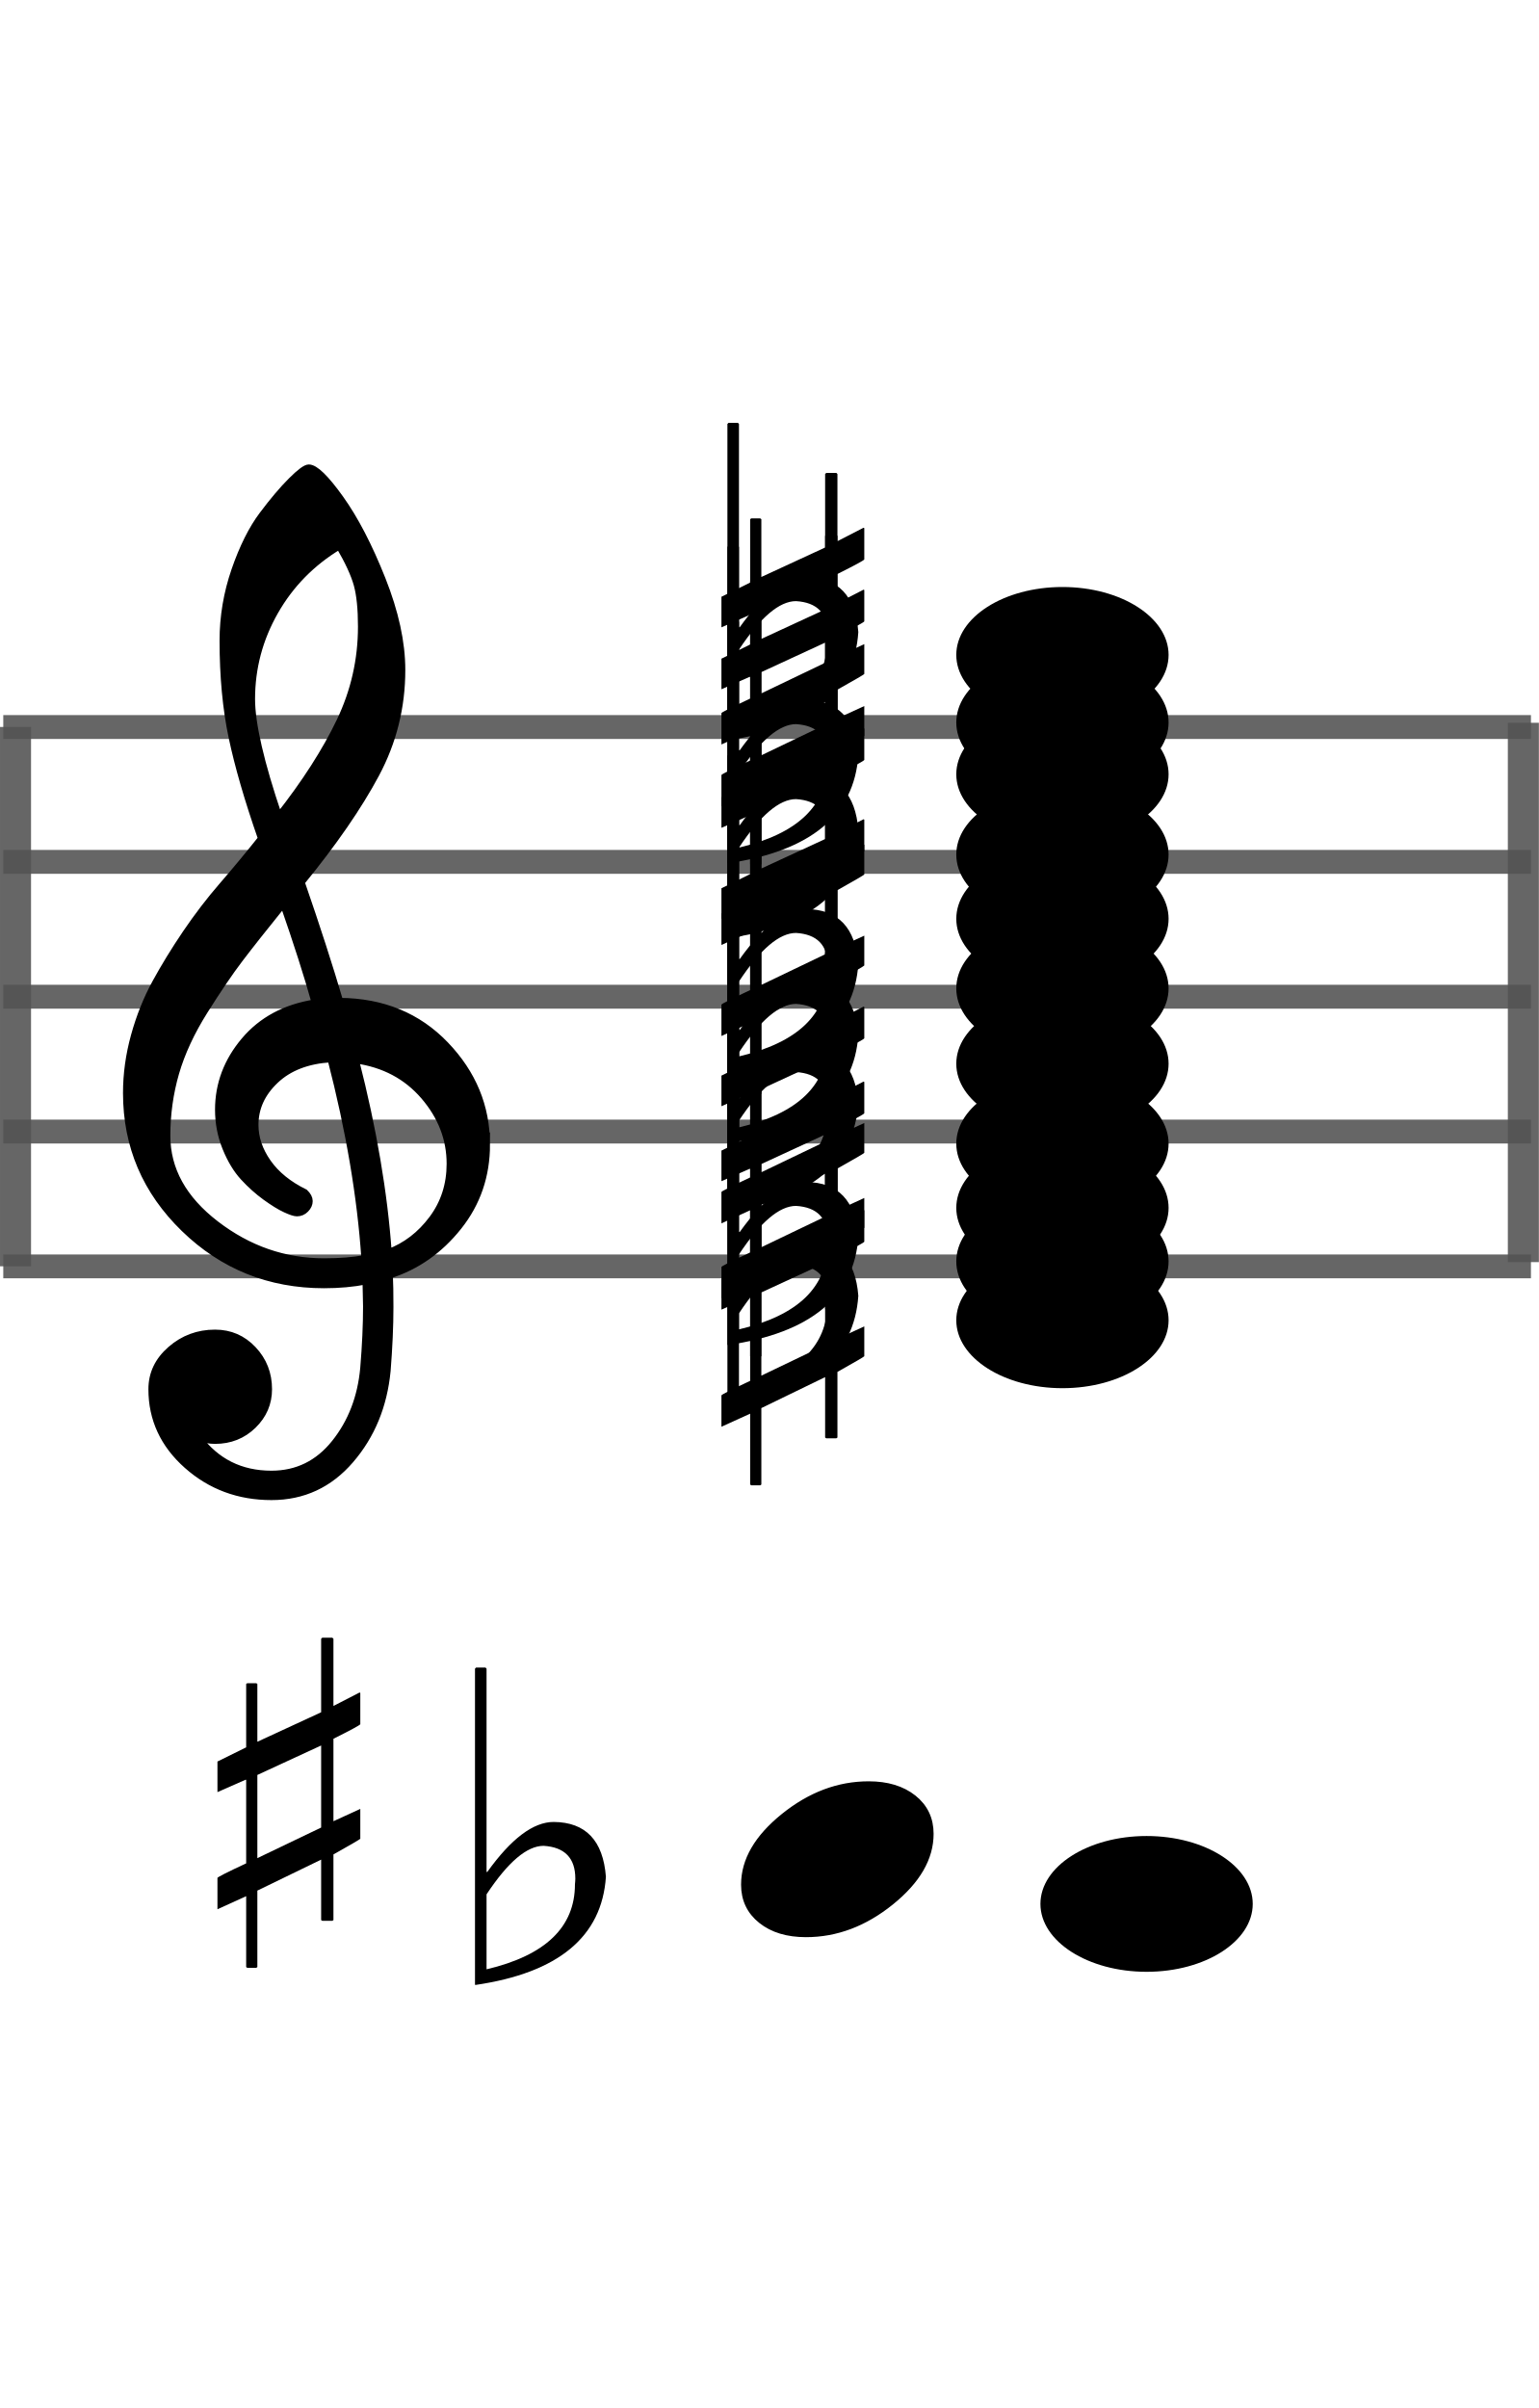
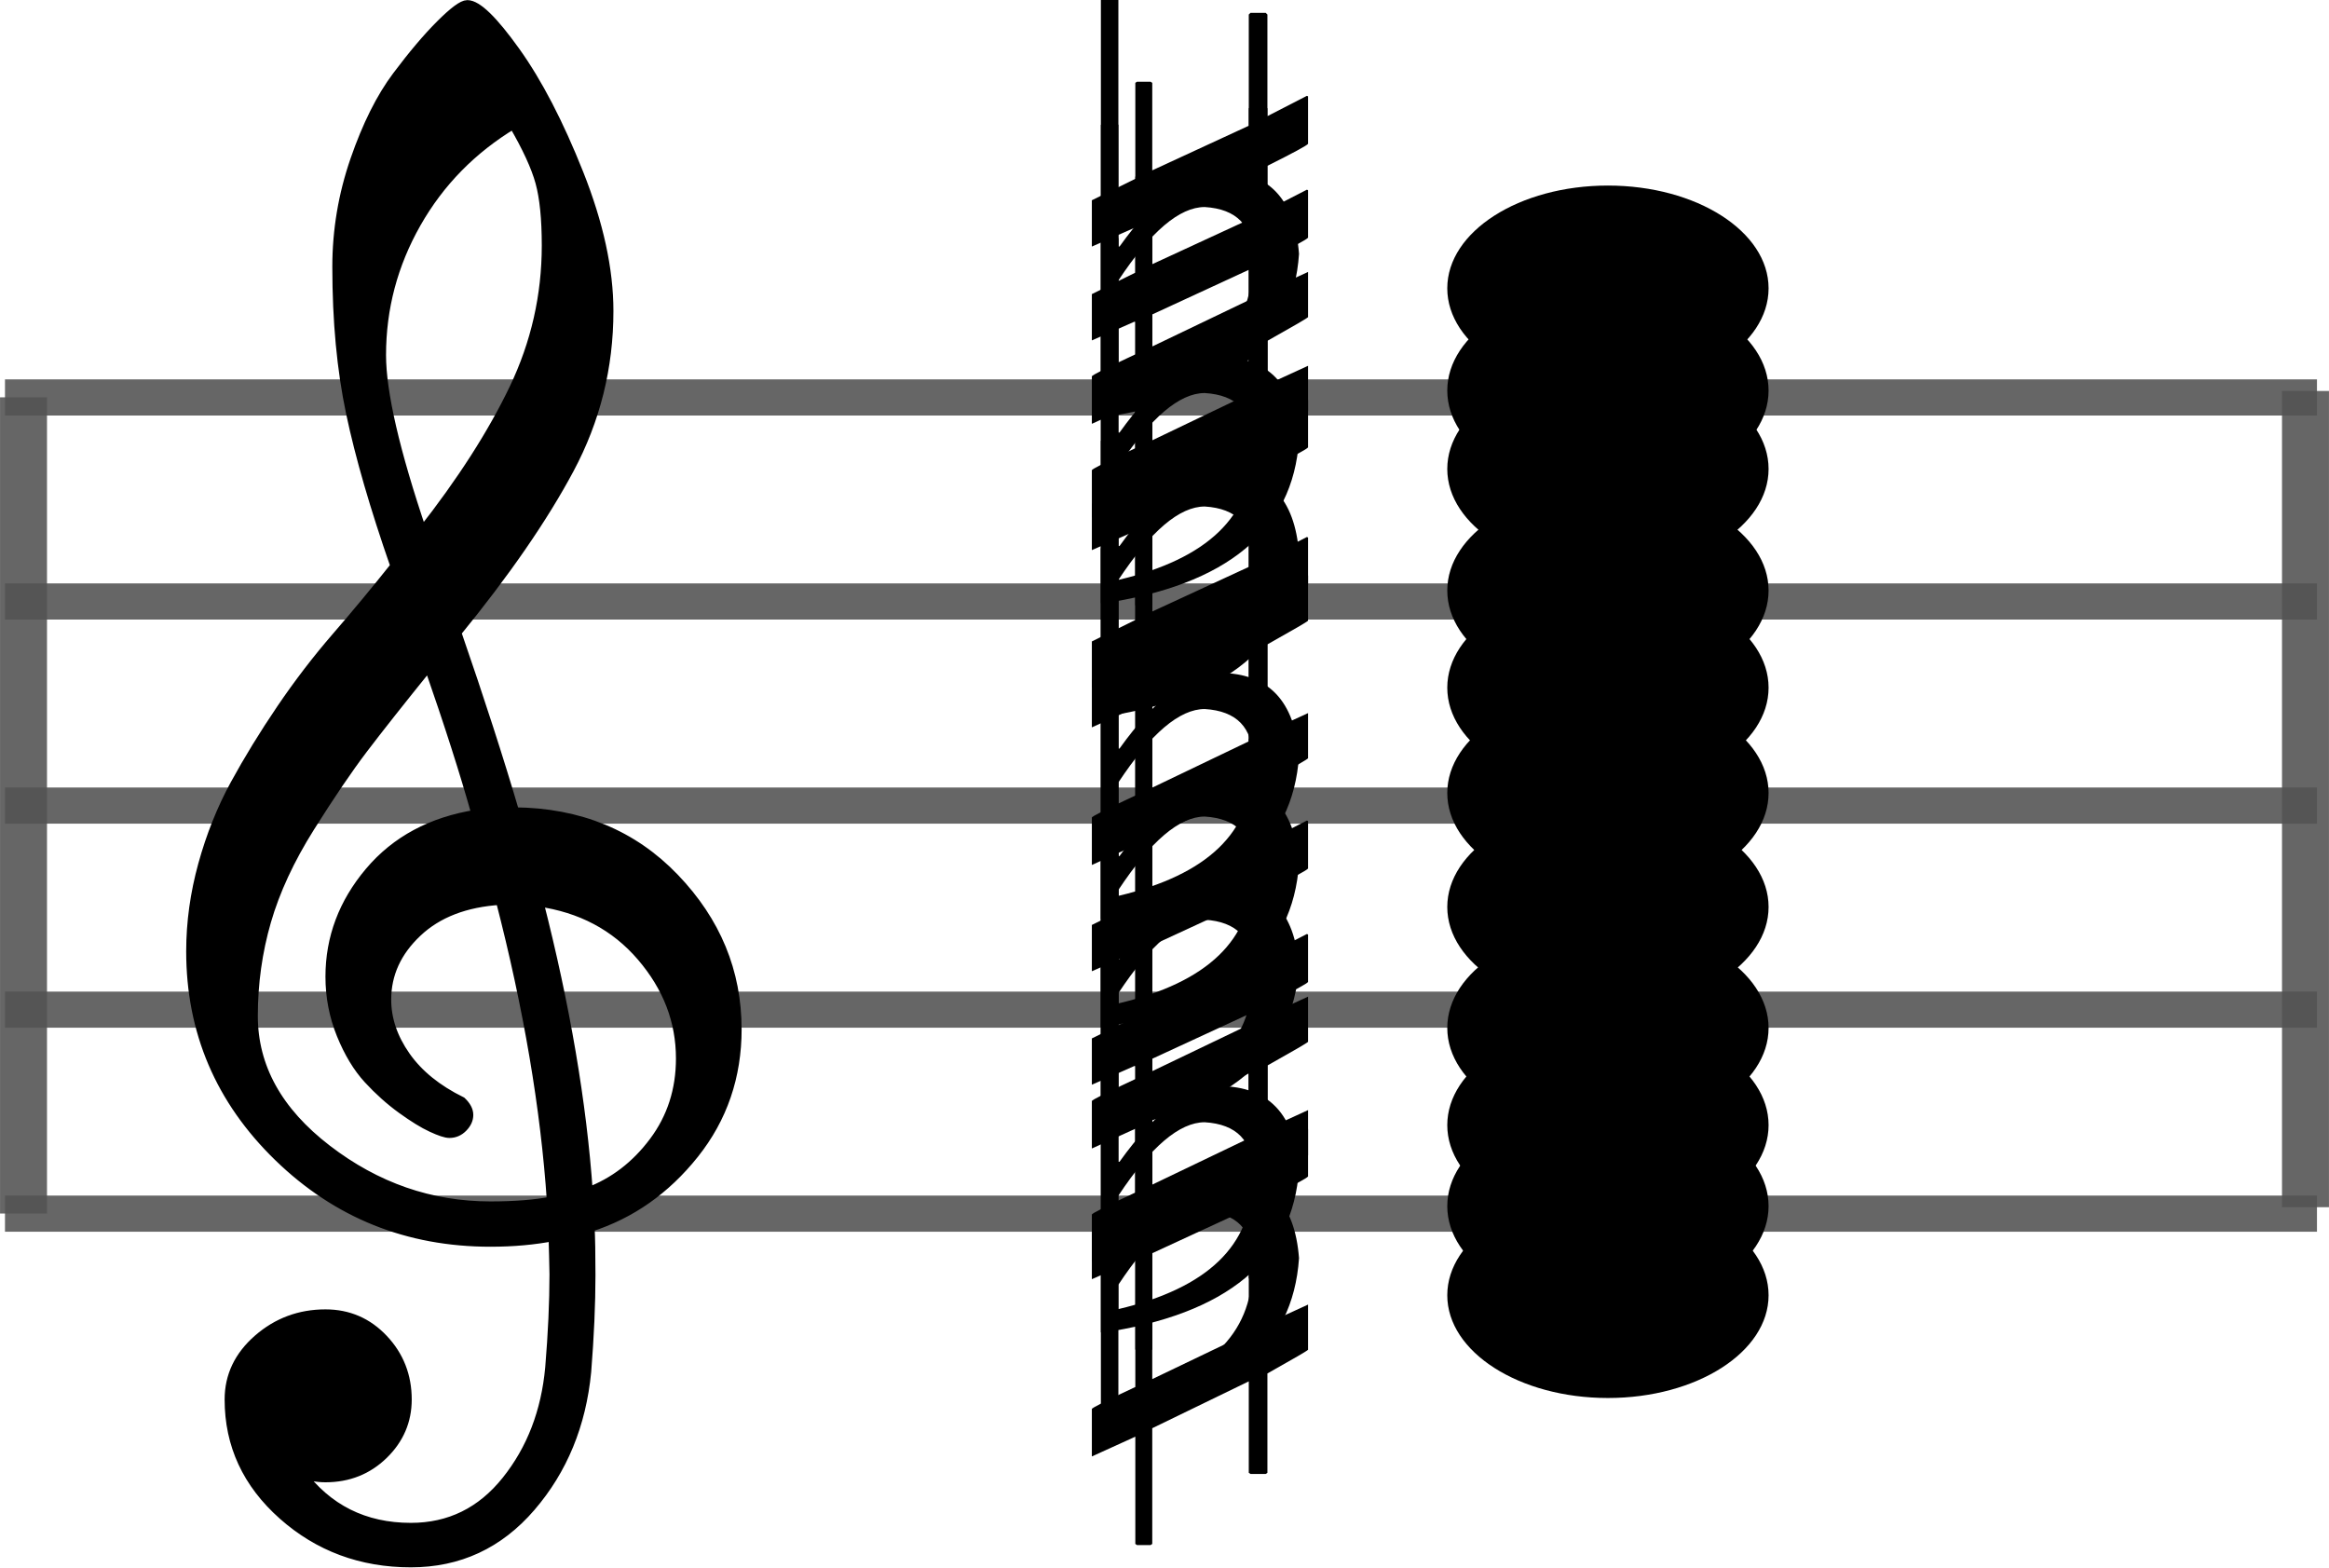
- <svg xmlns="http://www.w3.org/2000/svg" version="1.1" id="staff_single" viewBox="0 0 64.467 100.864" height="28.466mm" width="18.194mm">
+ <svg xmlns="http://www.w3.org/2000/svg" version="1.1" id="staff_single" viewBox="0 0 64.467 43.382" height="12.243mm" width="18.194mm">
  <defs id="defs5165" />
-   <path style="fill:none;fill-opacity:1;fill-rule:evenodd;stroke:#535353;stroke-width:1;stroke-linejoin:bevel;stroke-miterlimit:4;stroke-dasharray:none;stroke-opacity:0.884;image-rendering:optimizeQuality;shape-rendering:geometricPrecision;text-rendering:geometricPrecision" id="line_of_staff_1" d="m 0.137,30.453 63.998,0 m -63.998,0 z" class="fil2 str2" />
-   <path style="fill:none;fill-opacity:1;fill-rule:evenodd;stroke:#535353;stroke-width:1;stroke-linejoin:bevel;stroke-miterlimit:4;stroke-dasharray:none;stroke-opacity:0.884;image-rendering:optimizeQuality;shape-rendering:geometricPrecision;text-rendering:geometricPrecision" id="line_of_staff_2" d="m 0.137,36.101 63.998,0 m -63.998,0 z" class="fil2 str2" />
-   <path style="fill:none;fill-opacity:1;fill-rule:evenodd;stroke:#535353;stroke-width:1;stroke-linejoin:bevel;stroke-miterlimit:4;stroke-dasharray:none;stroke-opacity:0.884;image-rendering:optimizeQuality;shape-rendering:geometricPrecision;text-rendering:geometricPrecision" id="line_of_staff_3" d="m 0.137,41.75 63.998,0 m -63.998,0 z" class="fil2 str2" />
-   <path style="fill:none;fill-opacity:1;fill-rule:evenodd;stroke:#535353;stroke-width:1;stroke-linejoin:bevel;stroke-miterlimit:4;stroke-dasharray:none;stroke-opacity:0.884;image-rendering:optimizeQuality;shape-rendering:geometricPrecision;text-rendering:geometricPrecision" id="line_of_staff_4" d="m 0.137,47.397 63.998,0 m -63.998,0 z" class="fil2 str2" />
-   <path style="fill:none;fill-opacity:1;fill-rule:evenodd;stroke:#535353;stroke-width:1;stroke-linejoin:bevel;stroke-miterlimit:4;stroke-dasharray:none;stroke-opacity:0.884;image-rendering:optimizeQuality;shape-rendering:geometricPrecision;text-rendering:geometricPrecision" id="line_of_staff_5" d="m 0.137,53.045 63.998,0 m -63.998,0 z" class="fil2 str2" />
-   <text xml:space="preserve" style="font-style:normal;font-variant:normal;font-weight:normal;font-stretch:normal;font-size:18.12px;line-height:126%;font-family:'Linux Biolinum';-inkscape-font-specification:Sans;letter-spacing:0px;word-spacing:0px;fill:#000000;fill-opacity:1;stroke:none;stroke-width:1px;stroke-linecap:butt;stroke-linejoin:miter;stroke-opacity:1" x="28.864" y="47.832" id="a4_flat">
-     <tspan id="tspan6805" x="28.864" y="47.832">♭</tspan>
+   <path style="fill:none;fill-opacity:1;fill-rule:evenodd;stroke:#535353;stroke-width:1;stroke-linejoin:bevel;stroke-miterlimit:4;stroke-dasharray:none;stroke-opacity:0.884;image-rendering:optimizeQuality;shape-rendering:geometricPrecision;text-rendering:geometricPrecision" id="line_of_staff_1" d="m 0.137,11.001 63.998,0 m -63.998,0 z" class="fil2 str2" />
+   <path style="fill:none;fill-opacity:1;fill-rule:evenodd;stroke:#535353;stroke-width:1;stroke-linejoin:bevel;stroke-miterlimit:4;stroke-dasharray:none;stroke-opacity:0.884;image-rendering:optimizeQuality;shape-rendering:geometricPrecision;text-rendering:geometricPrecision" id="line_of_staff_2" d="m 0.137,16.649 63.998,0 m -63.998,0 z" class="fil2 str2" />
+   <path style="fill:none;fill-opacity:1;fill-rule:evenodd;stroke:#535353;stroke-width:1;stroke-linejoin:bevel;stroke-miterlimit:4;stroke-dasharray:none;stroke-opacity:0.884;image-rendering:optimizeQuality;shape-rendering:geometricPrecision;text-rendering:geometricPrecision" id="line_of_staff_3" d="m 0.137,22.298 63.998,0 m -63.998,0 z" class="fil2 str2" />
+   <path style="fill:none;fill-opacity:1;fill-rule:evenodd;stroke:#535353;stroke-width:1;stroke-linejoin:bevel;stroke-miterlimit:4;stroke-dasharray:none;stroke-opacity:0.884;image-rendering:optimizeQuality;shape-rendering:geometricPrecision;text-rendering:geometricPrecision" id="line_of_staff_4" d="m 0.137,27.946 63.998,0 m -63.998,0 z" class="fil2 str2" />
+   <path style="fill:none;fill-opacity:1;fill-rule:evenodd;stroke:#535353;stroke-width:1;stroke-linejoin:bevel;stroke-miterlimit:4;stroke-dasharray:none;stroke-opacity:0.884;image-rendering:optimizeQuality;shape-rendering:geometricPrecision;text-rendering:geometricPrecision" id="line_of_staff_5" d="m 0.137,33.593 63.998,0 m -63.998,0 z" class="fil2 str2" />
+   <text xml:space="preserve" style="font-style:normal;font-variant:normal;font-weight:normal;font-stretch:normal;font-size:18.12px;line-height:126%;font-family:'Linux Biolinum';-inkscape-font-specification:Sans;letter-spacing:0px;word-spacing:0px;fill:#000000;fill-opacity:1;stroke:none;stroke-width:1px;stroke-linecap:butt;stroke-linejoin:miter;stroke-opacity:1" x="28.864" y="28.38" id="a4_flat">
+     <tspan id="tspan6805" x="28.864" y="28.38">♭</tspan>
  </text>
-   <path style="fill:#000000;fill-rule:evenodd;stroke:#000000;stroke-width:0.28;image-rendering:optimizeQuality;shape-rendering:geometricPrecision;text-rendering:geometricPrecision" id="path591" d="m 36.391,74.754 c 0.773,0 1.396,0.189 1.87,0.566 0.473,0.377 0.71,0.875 0.71,1.494 0,1.011 -0.552,1.962 -1.657,2.852 -1.104,0.891 -2.287,1.336 -3.549,1.336 -0.773,0 -1.396,-0.188 -1.87,-0.566 -0.473,-0.377 -0.71,-0.875 -0.71,-1.494 0,-1.011 0.552,-1.962 1.657,-2.852 1.104,-0.89 2.287,-1.336 3.549,-1.336 l 0,0 z" class="fil1 str1" />
-   <text xml:space="preserve" style="font-style:normal;font-variant:normal;font-weight:normal;font-stretch:normal;font-size:18.916px;line-height:126%;font-family:'Linux Biolinum';-inkscape-font-specification:Sans;letter-spacing:0px;word-spacing:0px;fill:#000000;fill-opacity:1;stroke:none;stroke-width:1px;stroke-linecap:butt;stroke-linejoin:miter;stroke-opacity:1" x="7.517" y="82.427" id="text6719">
-     <tspan id="tspan6721" x="7.517" y="82.427">♯</tspan>
+   <path style="fill:#000000;fill-rule:evenodd;stroke:#000000;stroke-width:0.28;image-rendering:optimizeQuality;shape-rendering:geometricPrecision;text-rendering:geometricPrecision" id="path591" d="m 37.099,95.397 c 0.773,0 1.396,0.189 1.87,0.566 0.473,0.377 0.71,0.875 0.71,1.494 0,1.011 -0.552,1.962 -1.657,2.852 -1.104,0.891 -2.287,1.336 -3.549,1.336 -0.773,0 -1.396,-0.188 -1.87,-0.566 -0.473,-0.377 -0.71,-0.875 -0.71,-1.494 0,-1.011 0.552,-1.962 1.657,-2.852 1.104,-0.89 2.287,-1.336 3.549,-1.336 l 0,0 z" class="fil1 str1" />
+   <text xml:space="preserve" style="font-style:normal;font-variant:normal;font-weight:normal;font-stretch:normal;font-size:18.916px;line-height:126%;font-family:'Linux Biolinum';-inkscape-font-specification:Sans;letter-spacing:0px;word-spacing:0px;fill:#000000;fill-opacity:1;stroke:none;stroke-width:1px;stroke-linecap:butt;stroke-linejoin:miter;stroke-opacity:1" x="8.225" y="103.07" id="text6719">
+     <tspan id="tspan6721" x="8.225" y="103.07">♯</tspan>
  </text>
-   <path style="display:inline;fill:#000000;fill-rule:evenodd;stroke:#000000;stroke-width:0.28;image-rendering:optimizeQuality;shape-rendering:geometricPrecision;text-rendering:geometricPrecision" id="clef" d="m 20.388,47.934 c 0,1.313 -0.394,2.464 -1.183,3.453 -0.789,0.989 -1.751,1.664 -2.887,2.026 0.016,0.302 0.024,0.748 0.024,1.336 0,0.8 -0.04,1.69 -0.118,2.671 -0.142,1.464 -0.655,2.709 -1.538,3.735 -0.883,1.026 -1.988,1.539 -3.313,1.539 -1.372,0 -2.551,-0.438 -3.537,-1.313 -0.986,-0.875 -1.479,-1.939 -1.479,-3.192 0,-0.649 0.264,-1.203 0.793,-1.664 0.528,-0.46 1.147,-0.691 1.858,-0.691 0.631,0 1.163,0.23 1.597,0.691 0.434,0.46 0.651,1.015 0.651,1.664 0,0.589 -0.217,1.094 -0.651,1.517 -0.434,0.422 -0.966,0.634 -1.597,0.634 -0.237,0 -0.473,-0.045 -0.71,-0.136 0.757,1.026 1.782,1.539 3.075,1.539 1.073,0 1.957,-0.434 2.651,-1.302 0.694,-0.868 1.096,-1.913 1.207,-3.135 0.079,-0.951 0.118,-1.811 0.118,-2.58 0,-0.121 -0.004,-0.298 -0.011,-0.532 -0.008,-0.234 -0.012,-0.411 -0.012,-0.532 -0.536,0.105 -1.12,0.158 -1.751,0.158 -2.288,0 -4.24,-0.785 -5.857,-2.354 -1.617,-1.57 -2.425,-3.464 -2.425,-5.682 0,-0.8 0.111,-1.599 0.332,-2.399 0.221,-0.8 0.517,-1.54 0.887,-2.218 0.371,-0.679 0.796,-1.373 1.277,-2.083 0.481,-0.709 0.99,-1.373 1.526,-1.992 0.537,-0.619 1.081,-1.275 1.633,-1.969 -0.568,-1.63 -0.978,-3.045 -1.231,-4.245 -0.253,-1.2 -0.379,-2.547 -0.379,-4.04 0,-1.012 0.166,-1.996 0.497,-2.954 0.331,-0.958 0.718,-1.732 1.16,-2.32 0.442,-0.589 0.844,-1.064 1.207,-1.426 0.363,-0.362 0.607,-0.543 0.733,-0.543 0.268,0 0.71,0.43 1.325,1.29 0.615,0.86 1.199,1.985 1.751,3.373 0.552,1.389 0.828,2.656 0.828,3.803 0,1.554 -0.363,3.011 -1.089,4.369 -0.726,1.358 -1.767,2.867 -3.124,4.528 0.647,1.871 1.183,3.531 1.609,4.98 1.799,0.015 3.274,0.623 4.425,1.822 1.152,1.2 1.727,2.592 1.727,4.176 l 0,0 z m -4.117,4.528 c 0.726,-0.272 1.337,-0.74 1.834,-1.404 0.497,-0.664 0.745,-1.434 0.745,-2.309 0,-1.041 -0.363,-1.984 -1.089,-2.83 -0.726,-0.845 -1.68,-1.351 -2.863,-1.517 0.741,2.898 1.199,5.584 1.372,8.059 l 0,0 z m -3.833,-1.653 c -0.095,0 -0.256,-0.053 -0.485,-0.159 -0.229,-0.105 -0.505,-0.276 -0.828,-0.509 -0.323,-0.234 -0.631,-0.509 -0.923,-0.826 -0.292,-0.317 -0.54,-0.728 -0.746,-1.234 -0.205,-0.505 -0.308,-1.037 -0.308,-1.596 0,-1.071 0.363,-2.037 1.089,-2.897 0.726,-0.86 1.712,-1.389 2.959,-1.585 -0.316,-1.132 -0.758,-2.513 -1.325,-4.142 -0.805,0.996 -1.416,1.769 -1.834,2.32 -0.418,0.551 -0.907,1.272 -1.467,2.162 -0.56,0.891 -0.962,1.758 -1.207,2.603 -0.244,0.845 -0.367,1.721 -0.367,2.626 0,1.418 0.682,2.652 2.047,3.701 1.365,1.049 2.875,1.573 4.532,1.573 0.678,0 1.246,-0.046 1.703,-0.136 -0.173,-2.58 -0.646,-5.365 -1.419,-8.353 -0.978,0.06 -1.752,0.358 -2.319,0.894 -0.568,0.536 -0.852,1.158 -0.852,1.868 0,0.543 0.177,1.067 0.532,1.573 0.355,0.506 0.872,0.924 1.55,1.257 0.126,0.121 0.19,0.241 0.19,0.362 0,0.121 -0.051,0.234 -0.154,0.339 -0.103,0.106 -0.225,0.159 -0.367,0.159 l 0,0 z m 1.775,-27.935 c -1.152,0.694 -2.051,1.611 -2.698,2.75 -0.647,1.14 -0.97,2.358 -0.97,3.656 0,1.041 0.378,2.679 1.136,4.912 1.104,-1.403 1.956,-2.731 2.556,-3.984 0.599,-1.253 0.899,-2.573 0.899,-3.961 0,-0.74 -0.059,-1.325 -0.177,-1.755 -0.118,-0.43 -0.366,-0.969 -0.745,-1.618 l 0,0 z" class="fil1 str1" />
-   <path style="fill:none;fill-opacity:1;fill-rule:evenodd;stroke:#535353;stroke-width:1.3;stroke-linejoin:bevel;stroke-miterlimit:4;stroke-dasharray:none;stroke-opacity:0.884;image-rendering:optimizeQuality;shape-rendering:geometricPrecision;text-rendering:geometricPrecision" id="begin_of_staff" d="m 0.65,30.449 0,22.592 m 0,-22.592 z" class="fil2 str2" />
-   <path style="fill:none;fill-opacity:1;fill-rule:evenodd;stroke:#535353;stroke-width:1.3;stroke-linejoin:bevel;stroke-miterlimit:4;stroke-dasharray:none;stroke-opacity:0.884;image-rendering:optimizeQuality;shape-rendering:geometricPrecision;text-rendering:geometricPrecision" id="end_of_staff" d="m 63.817,30.274 0,22.592 m 0,-22.592 z" class="fil2 str2" />
-   <ellipse style="opacity:1;fill:#000000;fill-opacity:1;stroke:none;stroke-width:1.3;stroke-linecap:round;stroke-linejoin:round;stroke-miterlimit:4;stroke-dasharray:none;stroke-opacity:1" id="a4" cx="44.508" cy="44.556" rx="4.447" ry="2.844" />
-   <ellipse style="opacity:1;fill:#000000;fill-opacity:1;stroke:none;stroke-width:1.3;stroke-linecap:round;stroke-linejoin:round;stroke-miterlimit:4;stroke-dasharray:none;stroke-opacity:1" id="path4224-3" cx="48.033" cy="79.749" rx="4.447" ry="2.844" />
-   <text xml:space="preserve" style="font-style:normal;font-variant:normal;font-weight:normal;font-stretch:normal;font-size:18.12px;line-height:126%;font-family:'Linux Biolinum';-inkscape-font-specification:Sans;letter-spacing:0px;word-spacing:0px;fill:#000000;fill-opacity:1;stroke:none;stroke-width:1px;stroke-linecap:butt;stroke-linejoin:miter;stroke-opacity:1" x="18.291" y="83.095" id="a4_flat-3">
-     <tspan id="tspan6805-5" x="18.291" y="83.095">♭</tspan>
+   <path style="display:inline;fill:#000000;fill-rule:evenodd;stroke:#000000;stroke-width:0.28;image-rendering:optimizeQuality;shape-rendering:geometricPrecision;text-rendering:geometricPrecision" id="clef" d="m 20.388,28.482 c 0,1.313 -0.394,2.464 -1.183,3.453 -0.789,0.989 -1.751,1.664 -2.887,2.026 0.016,0.302 0.024,0.748 0.024,1.336 0,0.8 -0.04,1.69 -0.118,2.671 -0.142,1.464 -0.655,2.709 -1.538,3.735 -0.883,1.026 -1.988,1.539 -3.313,1.539 -1.372,0 -2.551,-0.438 -3.537,-1.313 -0.986,-0.875 -1.479,-1.939 -1.479,-3.192 0,-0.649 0.264,-1.203 0.793,-1.664 0.528,-0.46 1.147,-0.691 1.858,-0.691 0.631,0 1.163,0.23 1.597,0.691 0.434,0.46 0.651,1.015 0.651,1.664 0,0.589 -0.217,1.094 -0.651,1.517 -0.434,0.422 -0.966,0.634 -1.597,0.634 -0.237,0 -0.473,-0.045 -0.71,-0.136 0.757,1.026 1.782,1.539 3.075,1.539 1.073,0 1.957,-0.434 2.651,-1.302 0.694,-0.868 1.096,-1.913 1.207,-3.135 0.079,-0.951 0.118,-1.811 0.118,-2.58 0,-0.121 -0.004,-0.298 -0.011,-0.532 -0.008,-0.234 -0.012,-0.411 -0.012,-0.532 -0.536,0.105 -1.12,0.158 -1.751,0.158 -2.288,0 -4.24,-0.785 -5.857,-2.354 -1.617,-1.57 -2.425,-3.464 -2.425,-5.682 0,-0.8 0.111,-1.599 0.332,-2.399 0.221,-0.8 0.517,-1.54 0.887,-2.218 0.371,-0.679 0.796,-1.373 1.277,-2.083 0.481,-0.709 0.99,-1.373 1.526,-1.992 0.537,-0.619 1.081,-1.275 1.633,-1.969 -0.568,-1.63 -0.978,-3.045 -1.231,-4.245 -0.253,-1.2 -0.379,-2.547 -0.379,-4.04 0,-1.012 0.166,-1.996 0.497,-2.954 0.331,-0.958 0.718,-1.732 1.16,-2.32 0.442,-0.589 0.844,-1.064 1.207,-1.426 0.363,-0.362 0.607,-0.543 0.733,-0.543 0.268,0 0.71,0.43 1.325,1.29 0.615,0.86 1.199,1.985 1.751,3.373 0.552,1.389 0.828,2.656 0.828,3.803 0,1.554 -0.363,3.011 -1.089,4.369 -0.726,1.358 -1.767,2.867 -3.124,4.528 0.647,1.871 1.183,3.531 1.609,4.98 1.799,0.015 3.274,0.623 4.425,1.822 1.152,1.2 1.727,2.592 1.727,4.176 l 0,0 z m -4.117,4.528 c 0.726,-0.272 1.337,-0.74 1.834,-1.404 0.497,-0.664 0.745,-1.434 0.745,-2.309 0,-1.041 -0.363,-1.984 -1.089,-2.83 -0.726,-0.845 -1.68,-1.351 -2.863,-1.517 0.741,2.898 1.199,5.584 1.372,8.059 l 0,0 z m -3.833,-1.653 c -0.095,0 -0.256,-0.053 -0.485,-0.159 -0.229,-0.105 -0.505,-0.276 -0.828,-0.509 -0.323,-0.234 -0.631,-0.509 -0.923,-0.826 -0.292,-0.317 -0.54,-0.728 -0.746,-1.234 -0.205,-0.505 -0.308,-1.037 -0.308,-1.596 0,-1.071 0.363,-2.037 1.089,-2.897 0.726,-0.86 1.712,-1.389 2.959,-1.585 -0.316,-1.132 -0.758,-2.513 -1.325,-4.142 -0.805,0.996 -1.416,1.769 -1.834,2.32 -0.418,0.551 -0.907,1.272 -1.467,2.162 -0.56,0.891 -0.962,1.758 -1.207,2.603 -0.244,0.845 -0.367,1.721 -0.367,2.626 0,1.418 0.682,2.652 2.047,3.701 1.365,1.049 2.875,1.573 4.532,1.573 0.678,0 1.246,-0.046 1.703,-0.136 -0.173,-2.58 -0.646,-5.365 -1.419,-8.353 -0.978,0.06 -1.752,0.358 -2.319,0.894 -0.568,0.536 -0.852,1.158 -0.852,1.868 0,0.543 0.177,1.067 0.532,1.573 0.355,0.506 0.872,0.924 1.55,1.257 0.126,0.121 0.19,0.241 0.19,0.362 0,0.121 -0.051,0.234 -0.154,0.339 -0.103,0.106 -0.225,0.159 -0.367,0.159 l 0,0 z m 1.775,-27.935 c -1.152,0.694 -2.051,1.611 -2.698,2.75 -0.647,1.14 -0.97,2.358 -0.97,3.656 0,1.041 0.378,2.679 1.136,4.912 1.104,-1.403 1.956,-2.731 2.556,-3.984 0.599,-1.253 0.899,-2.573 0.899,-3.961 0,-0.74 -0.059,-1.325 -0.177,-1.755 -0.118,-0.43 -0.366,-0.969 -0.745,-1.618 l 0,0 z" class="fil1 str1" />
+   <path style="fill:none;fill-opacity:1;fill-rule:evenodd;stroke:#535353;stroke-width:1.3;stroke-linejoin:bevel;stroke-miterlimit:4;stroke-dasharray:none;stroke-opacity:0.884;image-rendering:optimizeQuality;shape-rendering:geometricPrecision;text-rendering:geometricPrecision" id="begin_of_staff" d="m 0.65,10.997 0,22.592 m 0,-22.592 z" class="fil2 str2" />
+   <path style="fill:none;fill-opacity:1;fill-rule:evenodd;stroke:#535353;stroke-width:1.3;stroke-linejoin:bevel;stroke-miterlimit:4;stroke-dasharray:none;stroke-opacity:0.884;image-rendering:optimizeQuality;shape-rendering:geometricPrecision;text-rendering:geometricPrecision" id="end_of_staff" d="m 63.817,10.822 0,22.592 m 0,-22.592 z" class="fil2 str2" />
+   <ellipse style="opacity:1;fill:#000000;fill-opacity:1;stroke:none;stroke-width:1.3;stroke-linecap:round;stroke-linejoin:round;stroke-miterlimit:4;stroke-dasharray:none;stroke-opacity:1" id="a4" cx="44.508" cy="25.104" rx="4.447" ry="2.844" />
+   <ellipse style="opacity:1;fill:#000000;fill-opacity:1;stroke:none;stroke-width:1.3;stroke-linecap:round;stroke-linejoin:round;stroke-miterlimit:4;stroke-dasharray:none;stroke-opacity:1" id="path4224-3" cx="48.741" cy="100.392" rx="4.447" ry="2.844" />
+   <text xml:space="preserve" style="font-style:normal;font-variant:normal;font-weight:normal;font-stretch:normal;font-size:18.12px;line-height:126%;font-family:'Linux Biolinum';-inkscape-font-specification:Sans;letter-spacing:0px;word-spacing:0px;fill:#000000;fill-opacity:1;stroke:none;stroke-width:1px;stroke-linecap:butt;stroke-linejoin:miter;stroke-opacity:1" x="18.999" y="103.737" id="a4_flat-3">
+     <tspan id="tspan6805-5" x="18.999" y="103.737">♭</tspan>
  </text>
-   <ellipse style="opacity:1;fill:#000000;fill-opacity:1;stroke:none;stroke-width:1.3;stroke-linecap:round;stroke-linejoin:round;stroke-miterlimit:4;stroke-dasharray:none;stroke-opacity:1" id="g4" cx="44.508" cy="47.903" rx="4.447" ry="2.844" />
-   <text xml:space="preserve" style="font-style:normal;font-variant:normal;font-weight:normal;font-stretch:normal;font-size:18.916px;line-height:126%;font-family:'Linux Biolinum';-inkscape-font-specification:Sans;letter-spacing:0px;word-spacing:0px;fill:#000000;fill-opacity:1;stroke:none;stroke-width:1px;stroke-linecap:butt;stroke-linejoin:miter;stroke-opacity:1" x="28.627" y="53.696" id="g4_sharp">
-     <tspan id="tspan6721-9" x="28.627" y="53.696">♯</tspan>
+   <ellipse style="opacity:1;fill:#000000;fill-opacity:1;stroke:none;stroke-width:1.3;stroke-linecap:round;stroke-linejoin:round;stroke-miterlimit:4;stroke-dasharray:none;stroke-opacity:1" id="g4" cx="44.508" cy="28.451" rx="4.447" ry="2.844" />
+   <text xml:space="preserve" style="font-style:normal;font-variant:normal;font-weight:normal;font-stretch:normal;font-size:18.916px;line-height:126%;font-family:'Linux Biolinum';-inkscape-font-specification:Sans;letter-spacing:0px;word-spacing:0px;fill:#000000;fill-opacity:1;stroke:none;stroke-width:1px;stroke-linecap:butt;stroke-linejoin:miter;stroke-opacity:1" x="28.627" y="34.244" id="g4_sharp">
+     <tspan id="tspan6721-9" x="28.627" y="34.244">♯</tspan>
  </text>
-   <ellipse style="opacity:1;fill:#000000;fill-opacity:1;stroke:none;stroke-width:1.3;stroke-linecap:round;stroke-linejoin:round;stroke-miterlimit:4;stroke-dasharray:none;stroke-opacity:1" id="f4" cx="44.508" cy="50.594" rx="4.447" ry="2.844" />
-   <text xml:space="preserve" style="font-style:normal;font-variant:normal;font-weight:normal;font-stretch:normal;font-size:18.12px;line-height:126%;font-family:'Linux Biolinum';-inkscape-font-specification:Sans;letter-spacing:0px;word-spacing:0px;fill:#000000;fill-opacity:1;stroke:none;stroke-width:1px;stroke-linecap:butt;stroke-linejoin:miter;stroke-opacity:1" x="28.864" y="50.688" id="g4_flat">
-     <tspan id="tspan6805-5-7" x="28.864" y="50.688">♭</tspan>
+   <ellipse style="opacity:1;fill:#000000;fill-opacity:1;stroke:none;stroke-width:1.3;stroke-linecap:round;stroke-linejoin:round;stroke-miterlimit:4;stroke-dasharray:none;stroke-opacity:1" id="f4" cx="44.508" cy="31.142" rx="4.447" ry="2.844" />
+   <text xml:space="preserve" style="font-style:normal;font-variant:normal;font-weight:normal;font-stretch:normal;font-size:18.12px;line-height:126%;font-family:'Linux Biolinum';-inkscape-font-specification:Sans;letter-spacing:0px;word-spacing:0px;fill:#000000;fill-opacity:1;stroke:none;stroke-width:1px;stroke-linecap:butt;stroke-linejoin:miter;stroke-opacity:1" x="28.864" y="31.236" id="g4_flat">
+     <tspan id="tspan6805-5-7" x="28.864" y="31.236">♭</tspan>
  </text>
-   <text xml:space="preserve" style="font-style:normal;font-variant:normal;font-weight:normal;font-stretch:normal;font-size:18.916px;line-height:126%;font-family:'Linux Biolinum';-inkscape-font-specification:Sans;letter-spacing:0px;word-spacing:0px;fill:#000000;fill-opacity:1;stroke:none;stroke-width:1px;stroke-linecap:butt;stroke-linejoin:miter;stroke-opacity:1" x="28.627" y="56.835" id="f4_flat">
-     <tspan id="tspan6721-93" x="28.627" y="56.835">♯</tspan>
+   <text xml:space="preserve" style="font-style:normal;font-variant:normal;font-weight:normal;font-stretch:normal;font-size:18.916px;line-height:126%;font-family:'Linux Biolinum';-inkscape-font-specification:Sans;letter-spacing:0px;word-spacing:0px;fill:#000000;fill-opacity:1;stroke:none;stroke-width:1px;stroke-linecap:butt;stroke-linejoin:miter;stroke-opacity:1" x="28.627" y="37.383" id="f4_sharp">
+     <tspan id="tspan6721-93" x="28.627" y="37.383">♯</tspan>
  </text>
-   <ellipse style="opacity:1;fill:#000000;fill-opacity:1;stroke:none;stroke-width:1.3;stroke-linecap:round;stroke-linejoin:round;stroke-miterlimit:4;stroke-dasharray:none;stroke-opacity:1" id="e4" cx="44.508" cy="52.836" rx="4.447" ry="2.844" />
-   <text xml:space="preserve" style="font-style:normal;font-variant:normal;font-weight:normal;font-stretch:normal;font-size:18.12px;line-height:126%;font-family:'Linux Biolinum';-inkscape-font-specification:Sans;letter-spacing:0px;word-spacing:0px;fill:#000000;fill-opacity:1;stroke:none;stroke-width:1px;stroke-linecap:butt;stroke-linejoin:miter;stroke-opacity:1" x="28.864" y="56.293" id="e4_flat">
-     <tspan id="tspan6805-5-6" x="28.864" y="56.293">♭</tspan>
+   <ellipse style="opacity:1;fill:#000000;fill-opacity:1;stroke:none;stroke-width:1.3;stroke-linecap:round;stroke-linejoin:round;stroke-miterlimit:4;stroke-dasharray:none;stroke-opacity:1" id="e4" cx="44.508" cy="33.384" rx="4.447" ry="2.844" />
+   <text xml:space="preserve" style="font-style:normal;font-variant:normal;font-weight:normal;font-stretch:normal;font-size:18.12px;line-height:126%;font-family:'Linux Biolinum';-inkscape-font-specification:Sans;letter-spacing:0px;word-spacing:0px;fill:#000000;fill-opacity:1;stroke:none;stroke-width:1px;stroke-linecap:butt;stroke-linejoin:miter;stroke-opacity:1" x="28.864" y="36.841" id="e4_flat">
+     <tspan id="tspan6805-5-6" x="28.864" y="36.841">♭</tspan>
  </text>
-   <ellipse style="opacity:1;fill:#000000;fill-opacity:1;stroke:none;stroke-width:1.3;stroke-linecap:round;stroke-linejoin:round;stroke-miterlimit:4;stroke-dasharray:none;stroke-opacity:1" id="d4" cx="44.508" cy="55.303" rx="4.447" ry="2.844" />
-   <text xml:space="preserve" style="font-style:normal;font-variant:normal;font-weight:normal;font-stretch:normal;font-size:18.916px;line-height:126%;font-family:'Linux Biolinum';-inkscape-font-specification:Sans;letter-spacing:0px;word-spacing:0px;fill:#000000;fill-opacity:1;stroke:none;stroke-width:1px;stroke-linecap:butt;stroke-linejoin:miter;stroke-opacity:1" x="28.627" y="62.216" id="d4_sharp">
-     <tspan id="tspan6721-1" x="28.627" y="62.216">♯</tspan>
+   <ellipse style="opacity:1;fill:#000000;fill-opacity:1;stroke:none;stroke-width:1.3;stroke-linecap:round;stroke-linejoin:round;stroke-miterlimit:4;stroke-dasharray:none;stroke-opacity:1" id="d4" cx="44.508" cy="35.851" rx="4.447" ry="2.844" />
+   <text xml:space="preserve" style="font-style:normal;font-variant:normal;font-weight:normal;font-stretch:normal;font-size:18.916px;line-height:126%;font-family:'Linux Biolinum';-inkscape-font-specification:Sans;letter-spacing:0px;word-spacing:0px;fill:#000000;fill-opacity:1;stroke:none;stroke-width:1px;stroke-linecap:butt;stroke-linejoin:miter;stroke-opacity:1" x="28.627" y="42.764" id="d4_sharp">
+     <tspan id="tspan6721-1" x="28.627" y="42.764">♯</tspan>
  </text>
-   <text xml:space="preserve" style="font-style:normal;font-variant:normal;font-weight:normal;font-stretch:normal;font-size:18.12px;line-height:126%;font-family:'Linux Biolinum';-inkscape-font-specification:Sans;letter-spacing:0px;word-spacing:0px;fill:#000000;fill-opacity:1;stroke:none;stroke-width:1px;stroke-linecap:butt;stroke-linejoin:miter;stroke-opacity:1" x="28.864" y="58.76" id="d4_flat">
-     <tspan id="tspan6805-5-79" x="28.864" y="58.76">♭</tspan>
+   <text xml:space="preserve" style="font-style:normal;font-variant:normal;font-weight:normal;font-stretch:normal;font-size:18.12px;line-height:126%;font-family:'Linux Biolinum';-inkscape-font-specification:Sans;letter-spacing:0px;word-spacing:0px;fill:#000000;fill-opacity:1;stroke:none;stroke-width:1px;stroke-linecap:butt;stroke-linejoin:miter;stroke-opacity:1" x="28.864" y="39.308" id="d4_flat">
+     <tspan id="tspan6805-5-79" x="28.864" y="39.308">♭</tspan>
  </text>
-   <ellipse style="opacity:1;fill:#000000;fill-opacity:1;stroke:none;stroke-width:1.3;stroke-linecap:round;stroke-linejoin:round;stroke-miterlimit:4;stroke-dasharray:none;stroke-opacity:1" id="b4" cx="44.508" cy="41.401" rx="4.447" ry="2.844" />
-   <text xml:space="preserve" style="font-style:normal;font-variant:normal;font-weight:normal;font-stretch:normal;font-size:18.12px;line-height:126%;font-family:'Linux Biolinum';-inkscape-font-specification:Sans;letter-spacing:0px;word-spacing:0px;fill:#000000;fill-opacity:1;stroke:none;stroke-width:1px;stroke-linecap:butt;stroke-linejoin:miter;stroke-opacity:1" x="28.864" y="44.858" id="b4_flat">
-     <tspan id="tspan6805-5-2" x="28.864" y="44.858">♭</tspan>
+   <ellipse style="opacity:1;fill:#000000;fill-opacity:1;stroke:none;stroke-width:1.3;stroke-linecap:round;stroke-linejoin:round;stroke-miterlimit:4;stroke-dasharray:none;stroke-opacity:1" id="b4" cx="44.508" cy="21.949" rx="4.447" ry="2.844" />
+   <text xml:space="preserve" style="font-style:normal;font-variant:normal;font-weight:normal;font-stretch:normal;font-size:18.12px;line-height:126%;font-family:'Linux Biolinum';-inkscape-font-specification:Sans;letter-spacing:0px;word-spacing:0px;fill:#000000;fill-opacity:1;stroke:none;stroke-width:1px;stroke-linecap:butt;stroke-linejoin:miter;stroke-opacity:1" x="28.864" y="25.406" id="b4_flat">
+     <tspan id="tspan6805-5-2" x="28.864" y="25.406">♭</tspan>
  </text>
-   <ellipse style="opacity:1;fill:#000000;fill-opacity:1;stroke:none;stroke-width:1.3;stroke-linecap:round;stroke-linejoin:round;stroke-miterlimit:4;stroke-dasharray:none;stroke-opacity:1" id="c5" cx="44.508" cy="38.486" rx="4.447" ry="2.844" />
-   <text xml:space="preserve" style="font-style:normal;font-variant:normal;font-weight:normal;font-stretch:normal;font-size:18.916px;line-height:126%;font-family:'Linux Biolinum';-inkscape-font-specification:Sans;letter-spacing:0px;word-spacing:0px;fill:#000000;fill-opacity:1;stroke:none;stroke-width:1px;stroke-linecap:butt;stroke-linejoin:miter;stroke-opacity:1" x="28.627" y="45.848" id="c5_sharp">
-     <tspan id="tspan6721-5" x="28.627" y="45.848">♯</tspan>
+   <ellipse style="opacity:1;fill:#000000;fill-opacity:1;stroke:none;stroke-width:1.3;stroke-linecap:round;stroke-linejoin:round;stroke-miterlimit:4;stroke-dasharray:none;stroke-opacity:1" id="c5" cx="44.508" cy="19.034" rx="4.447" ry="2.844" />
+   <text xml:space="preserve" style="font-style:normal;font-variant:normal;font-weight:normal;font-stretch:normal;font-size:18.916px;line-height:126%;font-family:'Linux Biolinum';-inkscape-font-specification:Sans;letter-spacing:0px;word-spacing:0px;fill:#000000;fill-opacity:1;stroke:none;stroke-width:1px;stroke-linecap:butt;stroke-linejoin:miter;stroke-opacity:1" x="28.627" y="26.396" id="c5_sharp">
+     <tspan id="tspan6721-5" x="28.627" y="26.396">♯</tspan>
  </text>
-   <ellipse style="opacity:1;fill:#000000;fill-opacity:1;stroke:none;stroke-width:1.3;stroke-linecap:round;stroke-linejoin:round;stroke-miterlimit:4;stroke-dasharray:none;stroke-opacity:1" id="d5" cx="44.508" cy="35.796" rx="4.447" ry="2.844" />
-   <text xml:space="preserve" style="font-style:normal;font-variant:normal;font-weight:normal;font-stretch:normal;font-size:18.12px;line-height:126%;font-family:'Linux Biolinum';-inkscape-font-specification:Sans;letter-spacing:0px;word-spacing:0px;fill:#000000;fill-opacity:1;stroke:none;stroke-width:1px;stroke-linecap:butt;stroke-linejoin:miter;stroke-opacity:1" x="28.864" y="39.252" id="d5_flat">
-     <tspan id="tspan6805-5-28" x="28.864" y="39.252">♭</tspan>
+   <ellipse style="opacity:1;fill:#000000;fill-opacity:1;stroke:none;stroke-width:1.3;stroke-linecap:round;stroke-linejoin:round;stroke-miterlimit:4;stroke-dasharray:none;stroke-opacity:1" id="d5" cx="44.508" cy="16.344" rx="4.447" ry="2.844" />
+   <text xml:space="preserve" style="font-style:normal;font-variant:normal;font-weight:normal;font-stretch:normal;font-size:18.12px;line-height:126%;font-family:'Linux Biolinum';-inkscape-font-specification:Sans;letter-spacing:0px;word-spacing:0px;fill:#000000;fill-opacity:1;stroke:none;stroke-width:1px;stroke-linecap:butt;stroke-linejoin:miter;stroke-opacity:1" x="28.864" y="19.8" id="d5_flat">
+     <tspan id="tspan6805-5-28" x="28.864" y="19.8">♭</tspan>
  </text>
-   <text xml:space="preserve" style="font-style:normal;font-variant:normal;font-weight:normal;font-stretch:normal;font-size:18.916px;line-height:126%;font-family:'Linux Biolinum';-inkscape-font-specification:Sans;letter-spacing:0px;word-spacing:0px;fill:#000000;fill-opacity:1;stroke:none;stroke-width:1px;stroke-linecap:butt;stroke-linejoin:miter;stroke-opacity:1" x="28.627" y="42.036" id="d5_sharp">
-     <tspan id="tspan6721-7" x="28.627" y="42.036">♯</tspan>
+   <text xml:space="preserve" style="font-style:normal;font-variant:normal;font-weight:normal;font-stretch:normal;font-size:18.916px;line-height:126%;font-family:'Linux Biolinum';-inkscape-font-specification:Sans;letter-spacing:0px;word-spacing:0px;fill:#000000;fill-opacity:1;stroke:none;stroke-width:1px;stroke-linecap:butt;stroke-linejoin:miter;stroke-opacity:1" x="28.627" y="22.584" id="d5_sharp">
+     <tspan id="tspan6721-7" x="28.627" y="22.584">♯</tspan>
  </text>
-   <ellipse style="opacity:1;fill:#000000;fill-opacity:1;stroke:none;stroke-width:1.3;stroke-linecap:round;stroke-linejoin:round;stroke-miterlimit:4;stroke-dasharray:none;stroke-opacity:1" id="e5" cx="44.508" cy="32.432" rx="4.447" ry="2.844" />
-   <text xml:space="preserve" style="font-style:normal;font-variant:normal;font-weight:normal;font-stretch:normal;font-size:18.12px;line-height:126%;font-family:'Linux Biolinum';-inkscape-font-specification:Sans;letter-spacing:0px;word-spacing:0px;fill:#000000;fill-opacity:1;stroke:none;stroke-width:1px;stroke-linecap:butt;stroke-linejoin:miter;stroke-opacity:1" x="28.864" y="36.113" id="e5_flat">
-     <tspan id="tspan6805-5-1" x="28.864" y="36.113">♭</tspan>
+   <ellipse style="opacity:1;fill:#000000;fill-opacity:1;stroke:none;stroke-width:1.3;stroke-linecap:round;stroke-linejoin:round;stroke-miterlimit:4;stroke-dasharray:none;stroke-opacity:1" id="e5" cx="44.508" cy="12.98" rx="4.447" ry="2.844" />
+   <text xml:space="preserve" style="font-style:normal;font-variant:normal;font-weight:normal;font-stretch:normal;font-size:18.12px;line-height:126%;font-family:'Linux Biolinum';-inkscape-font-specification:Sans;letter-spacing:0px;word-spacing:0px;fill:#000000;fill-opacity:1;stroke:none;stroke-width:1px;stroke-linecap:butt;stroke-linejoin:miter;stroke-opacity:1" x="28.864" y="16.661" id="e5_flat">
+     <tspan id="tspan6805-5-1" x="28.864" y="16.661">♭</tspan>
  </text>
-   <ellipse style="opacity:1;fill:#000000;fill-opacity:1;stroke:none;stroke-width:1.3;stroke-linecap:round;stroke-linejoin:round;stroke-miterlimit:4;stroke-dasharray:none;stroke-opacity:1" id="f5" cx="44.508" cy="30.262" rx="4.447" ry="2.844" />
-   <text xml:space="preserve" style="font-style:normal;font-variant:normal;font-weight:normal;font-stretch:normal;font-size:18.916px;line-height:126%;font-family:'Linux Biolinum';-inkscape-font-specification:Sans;letter-spacing:0px;word-spacing:0px;fill:#000000;fill-opacity:1;stroke:none;stroke-width:1px;stroke-linecap:butt;stroke-linejoin:miter;stroke-opacity:1" x="28.627" y="36.232" id="f5_sharp">
-     <tspan id="tspan6721-3" x="28.627" y="36.232">♯</tspan>
+   <ellipse style="opacity:1;fill:#000000;fill-opacity:1;stroke:none;stroke-width:1.3;stroke-linecap:round;stroke-linejoin:round;stroke-miterlimit:4;stroke-dasharray:none;stroke-opacity:1" id="f5" cx="44.508" cy="10.81" rx="4.447" ry="2.844" />
+   <text xml:space="preserve" style="font-style:normal;font-variant:normal;font-weight:normal;font-stretch:normal;font-size:18.916px;line-height:126%;font-family:'Linux Biolinum';-inkscape-font-specification:Sans;letter-spacing:0px;word-spacing:0px;fill:#000000;fill-opacity:1;stroke:none;stroke-width:1px;stroke-linecap:butt;stroke-linejoin:miter;stroke-opacity:1" x="28.627" y="16.78" id="f5_sharp">
+     <tspan id="tspan6721-3" x="28.627" y="16.78">♯</tspan>
  </text>
-   <ellipse style="opacity:1;fill:#000000;fill-opacity:1;stroke:none;stroke-width:1.3;stroke-linecap:round;stroke-linejoin:round;stroke-miterlimit:4;stroke-dasharray:none;stroke-opacity:1" id="g5" cx="44.508" cy="27.432" rx="4.447" ry="2.844" />
-   <text xml:space="preserve" style="font-style:normal;font-variant:normal;font-weight:normal;font-stretch:normal;font-size:18.12px;line-height:126%;font-family:'Linux Biolinum';-inkscape-font-specification:Sans;letter-spacing:0px;word-spacing:0px;fill:#000000;fill-opacity:1;stroke:none;stroke-width:1px;stroke-linecap:butt;stroke-linejoin:miter;stroke-opacity:1" x="28.864" y="30.961" id="g5_flat">
-     <tspan id="tspan6805-5-4" x="28.864" y="30.961">♭</tspan>
+   <ellipse style="opacity:1;fill:#000000;fill-opacity:1;stroke:none;stroke-width:1.3;stroke-linecap:round;stroke-linejoin:round;stroke-miterlimit:4;stroke-dasharray:none;stroke-opacity:1" id="g5" cx="44.508" cy="7.98" rx="4.447" ry="2.844" />
+   <text xml:space="preserve" style="font-style:normal;font-variant:normal;font-weight:normal;font-stretch:normal;font-size:18.12px;line-height:126%;font-family:'Linux Biolinum';-inkscape-font-specification:Sans;letter-spacing:0px;word-spacing:0px;fill:#000000;fill-opacity:1;stroke:none;stroke-width:1px;stroke-linecap:butt;stroke-linejoin:miter;stroke-opacity:1" x="28.864" y="11.509" id="g5_flat">
+     <tspan id="tspan6805-5-4" x="28.864" y="11.509">♭</tspan>
  </text>
-   <text xml:space="preserve" style="font-style:normal;font-variant:normal;font-weight:normal;font-stretch:normal;font-size:18.916px;line-height:126%;font-family:'Linux Biolinum';-inkscape-font-specification:Sans;letter-spacing:0px;word-spacing:0px;fill:#000000;fill-opacity:1;stroke:none;stroke-width:1px;stroke-linecap:butt;stroke-linejoin:miter;stroke-opacity:1" x="28.627" y="33.637" id="g5_sharp">
-     <tspan id="tspan6721-8" x="28.627" y="33.637">♯</tspan>
+   <text xml:space="preserve" style="font-style:normal;font-variant:normal;font-weight:normal;font-stretch:normal;font-size:18.916px;line-height:126%;font-family:'Linux Biolinum';-inkscape-font-specification:Sans;letter-spacing:0px;word-spacing:0px;fill:#000000;fill-opacity:1;stroke:none;stroke-width:1px;stroke-linecap:butt;stroke-linejoin:miter;stroke-opacity:1" x="28.627" y="14.185" id="g5_sharp">
+     <tspan id="tspan6721-8" x="28.627" y="14.185">♯</tspan>
  </text>
</svg>
